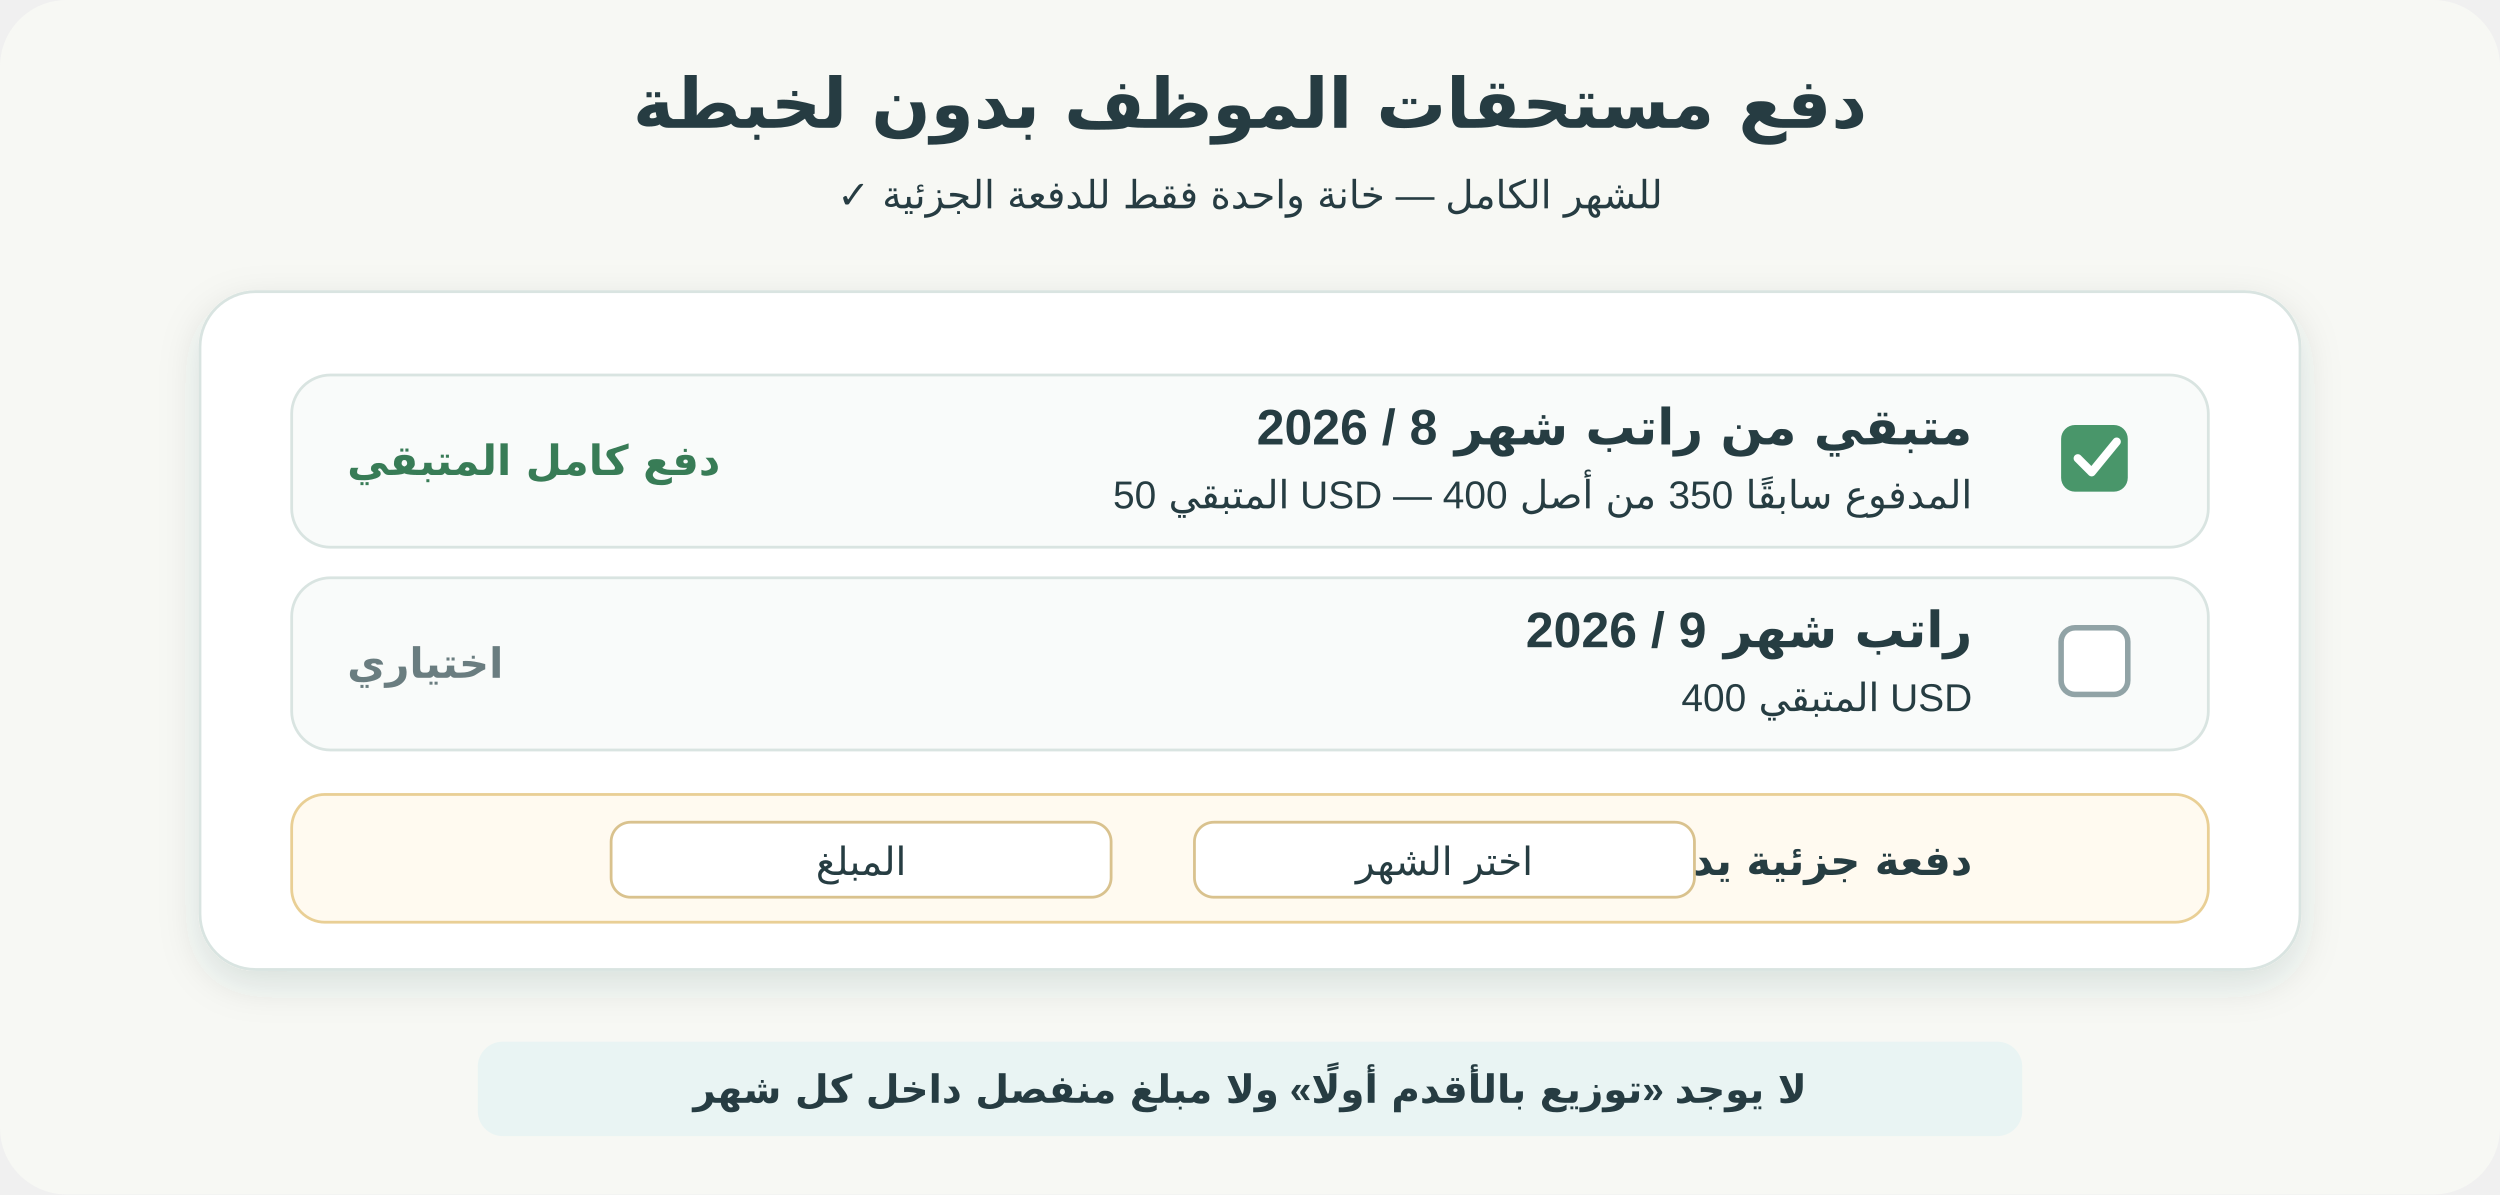
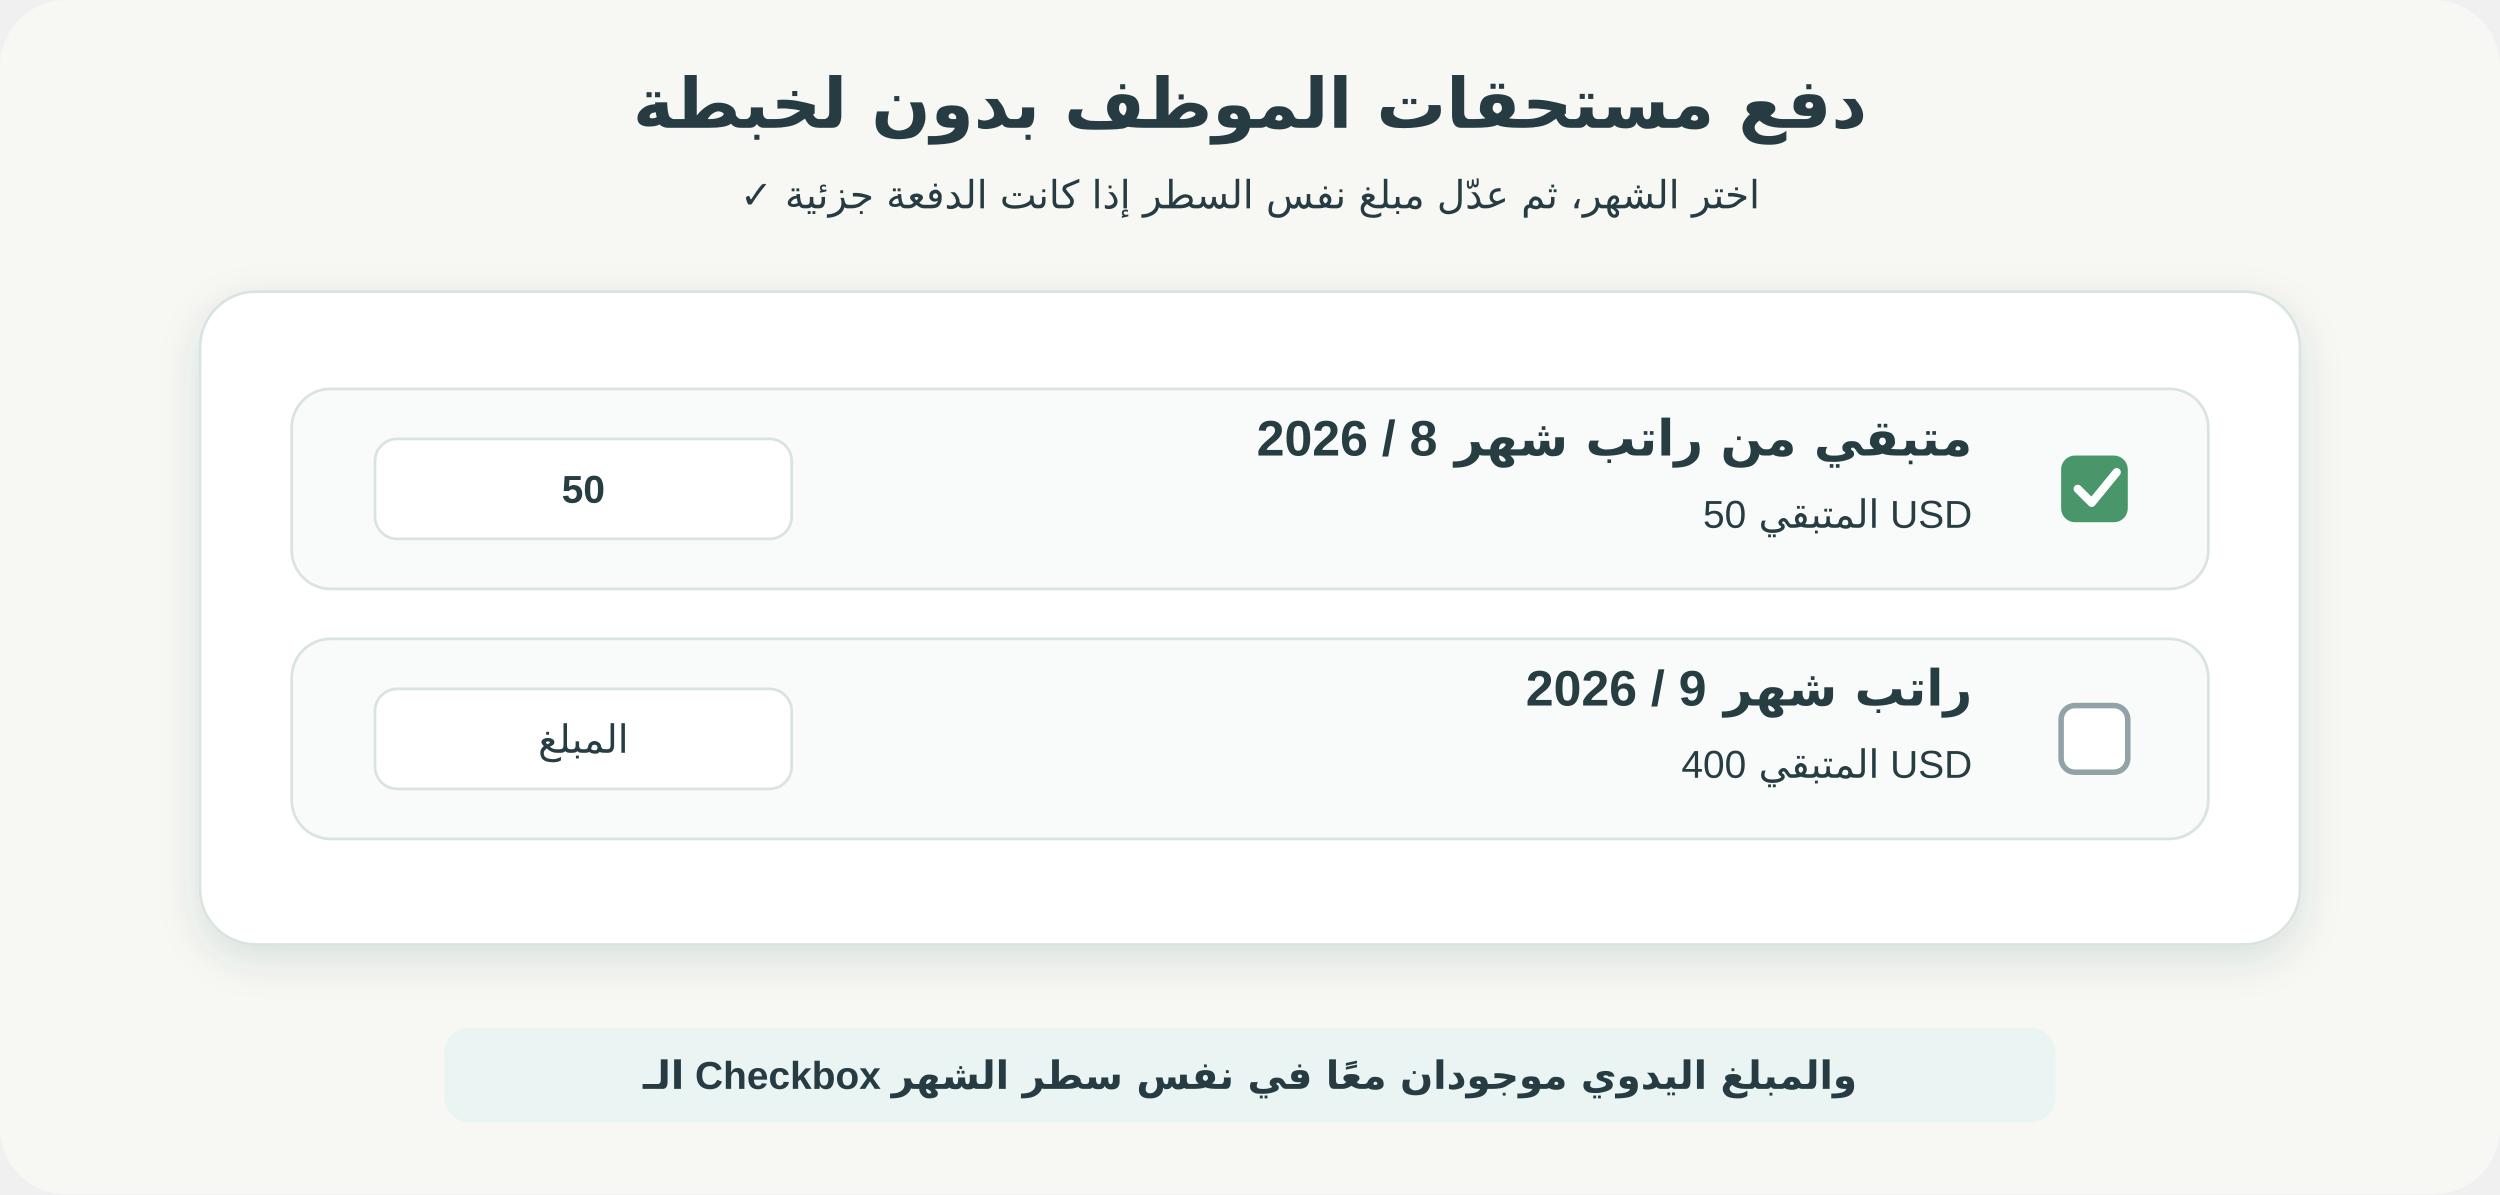
<svg xmlns="http://www.w3.org/2000/svg" viewBox="0 0 900 430" role="img" aria-labelledby="title desc">
  <defs>
    <filter id="shadow" x="-20%" y="-20%" width="140%" height="140%">
      <feDropShadow dx="0" dy="5" stdDeviation="7" flood-color="#173f47" flood-opacity=".13" />
    </filter>
    <style>text{font-family:"Segoe UI",Tahoma,Arial,sans-serif}text:not([fill]){fill:#263c42}.small{font-size:14px;fill:#6b7d80}.head{font-size:18px;font-weight:800}</style>
  </defs>
  <rect width="900" height="430" rx="24" fill="#f7f8f4" />
  <text x="450" y="46" text-anchor="middle" font-size="25" font-weight="800">دفع مستحقات الموظف بدون لخبطة</text>
-   <text x="450" y="75" text-anchor="middle" class="small">✓ للشهر الكامل — خانة واحدة فقط للدفعة الجزئية</text>
+   <text x="450" y="75" text-anchor="middle" class="small">✓ اختر الشهر، ثم عدّل مبلغ نفس السطر إذا كانت الدفعة جزئية</text>
  <g filter="url(#shadow)">
-     <rect x="72" y="105" width="756" height="244" rx="20" fill="white" stroke="#d9e4e1" />
-     <rect x="105" y="135" width="690" height="62" rx="14" fill="#f9fbfa" stroke="#d9e4e1" />
-     <rect x="742" y="153" width="24" height="24" rx="5" fill="#48966b" />
-     <path d="M748 165l5 5 9-11" fill="none" stroke="white" stroke-width="3" stroke-linecap="round" stroke-linejoin="round" />
-     <text x="710" y="160" text-anchor="end" class="head">متبقي من راتب شهر 8 / 2026</text>
-     <text x="710" y="183" text-anchor="end" class="small">المتبقي 50 USD — المدفوع سابقًا 350 من أصل 400</text>
-     <text x="125" y="171" font-size="15" font-weight="800" fill="#397b57">دفع كامل المتبقي</text>
-     <rect x="105" y="208" width="690" height="62" rx="14" fill="#f9fbfa" stroke="#d9e4e1" />
-     <rect x="742" y="226" width="24" height="24" rx="5" fill="white" stroke="#91a3a6" stroke-width="2" />
-     <text x="710" y="233" text-anchor="end" class="head">راتب شهر 9 / 2026</text>
-     <text x="710" y="256" text-anchor="end" class="small">المتبقي 400 USD</text>
-     <text x="125" y="244" font-size="15" font-weight="700" fill="#6b7d80">اختياري</text>
-     <rect x="105" y="286" width="690" height="46" rx="12" fill="#fffaf0" stroke="#e9cf95" />
-     <text x="710" y="315" text-anchor="end" font-size="15" font-weight="800">دفعة جزئية يدوية</text>
-     <rect x="430" y="296" width="180" height="27" rx="7" fill="white" stroke="#d9c28e" />
-     <text x="520" y="315" text-anchor="middle" class="small">اختر الشهر</text>
-     <rect x="220" y="296" width="180" height="27" rx="7" fill="white" stroke="#d9c28e" />
-     <text x="310" y="315" text-anchor="middle" class="small">المبلغ</text>
+     <rect x="72" y="105" width="756" height="235" rx="20" fill="white" stroke="#d9e4e1" />
+     <rect x="105" y="140" width="690" height="72" rx="14" fill="#f9fbfa" stroke="#d9e4e1" />
+     <rect x="742" y="164" width="24" height="24" rx="5" fill="#48966b" />
+     <path d="M748 176l5 5 9-11" fill="none" stroke="white" stroke-width="3" stroke-linecap="round" stroke-linejoin="round" />
+     <text x="710" y="164" text-anchor="end" class="head">متبقي من راتب شهر 8 / 2026</text>
+     <text x="710" y="190" text-anchor="end" class="small">المتبقي 50 USD</text>
+     <rect x="135" y="158" width="150" height="36" rx="8" fill="white" stroke="#d9e4e1" />
+     <text x="210" y="181" text-anchor="middle" font-size="14" font-weight="800">50</text>
+     <rect x="105" y="230" width="690" height="72" rx="14" fill="#f9fbfa" stroke="#d9e4e1" />
+     <rect x="742" y="254" width="24" height="24" rx="5" fill="white" stroke="#91a3a6" stroke-width="2" />
+     <text x="710" y="254" text-anchor="end" class="head">راتب شهر 9 / 2026</text>
+     <text x="710" y="280" text-anchor="end" class="small">المتبقي 400 USD</text>
+     <rect x="135" y="248" width="150" height="36" rx="8" fill="white" stroke="#d9e4e1" />
+     <text x="210" y="271" text-anchor="middle" class="small">المبلغ</text>
  </g>
-   <rect x="172" y="375" width="556" height="34" rx="9" fill="#e9f4f3" />
-   <text x="450" y="397" text-anchor="middle" font-size="14" font-weight="700">لا يوجد «توزيع بالأقدم أولًا» ولا مبلغ منفصل داخل كل شهر</text>
+   <rect x="160" y="370" width="580" height="34" rx="9" fill="#e9f4f3" />
+   <text x="450" y="392" text-anchor="middle" font-size="14" font-weight="700">الـ Checkbox والمبلغ اليدوي موجودان معًا في نفس سطر الشهر</text>
</svg>
